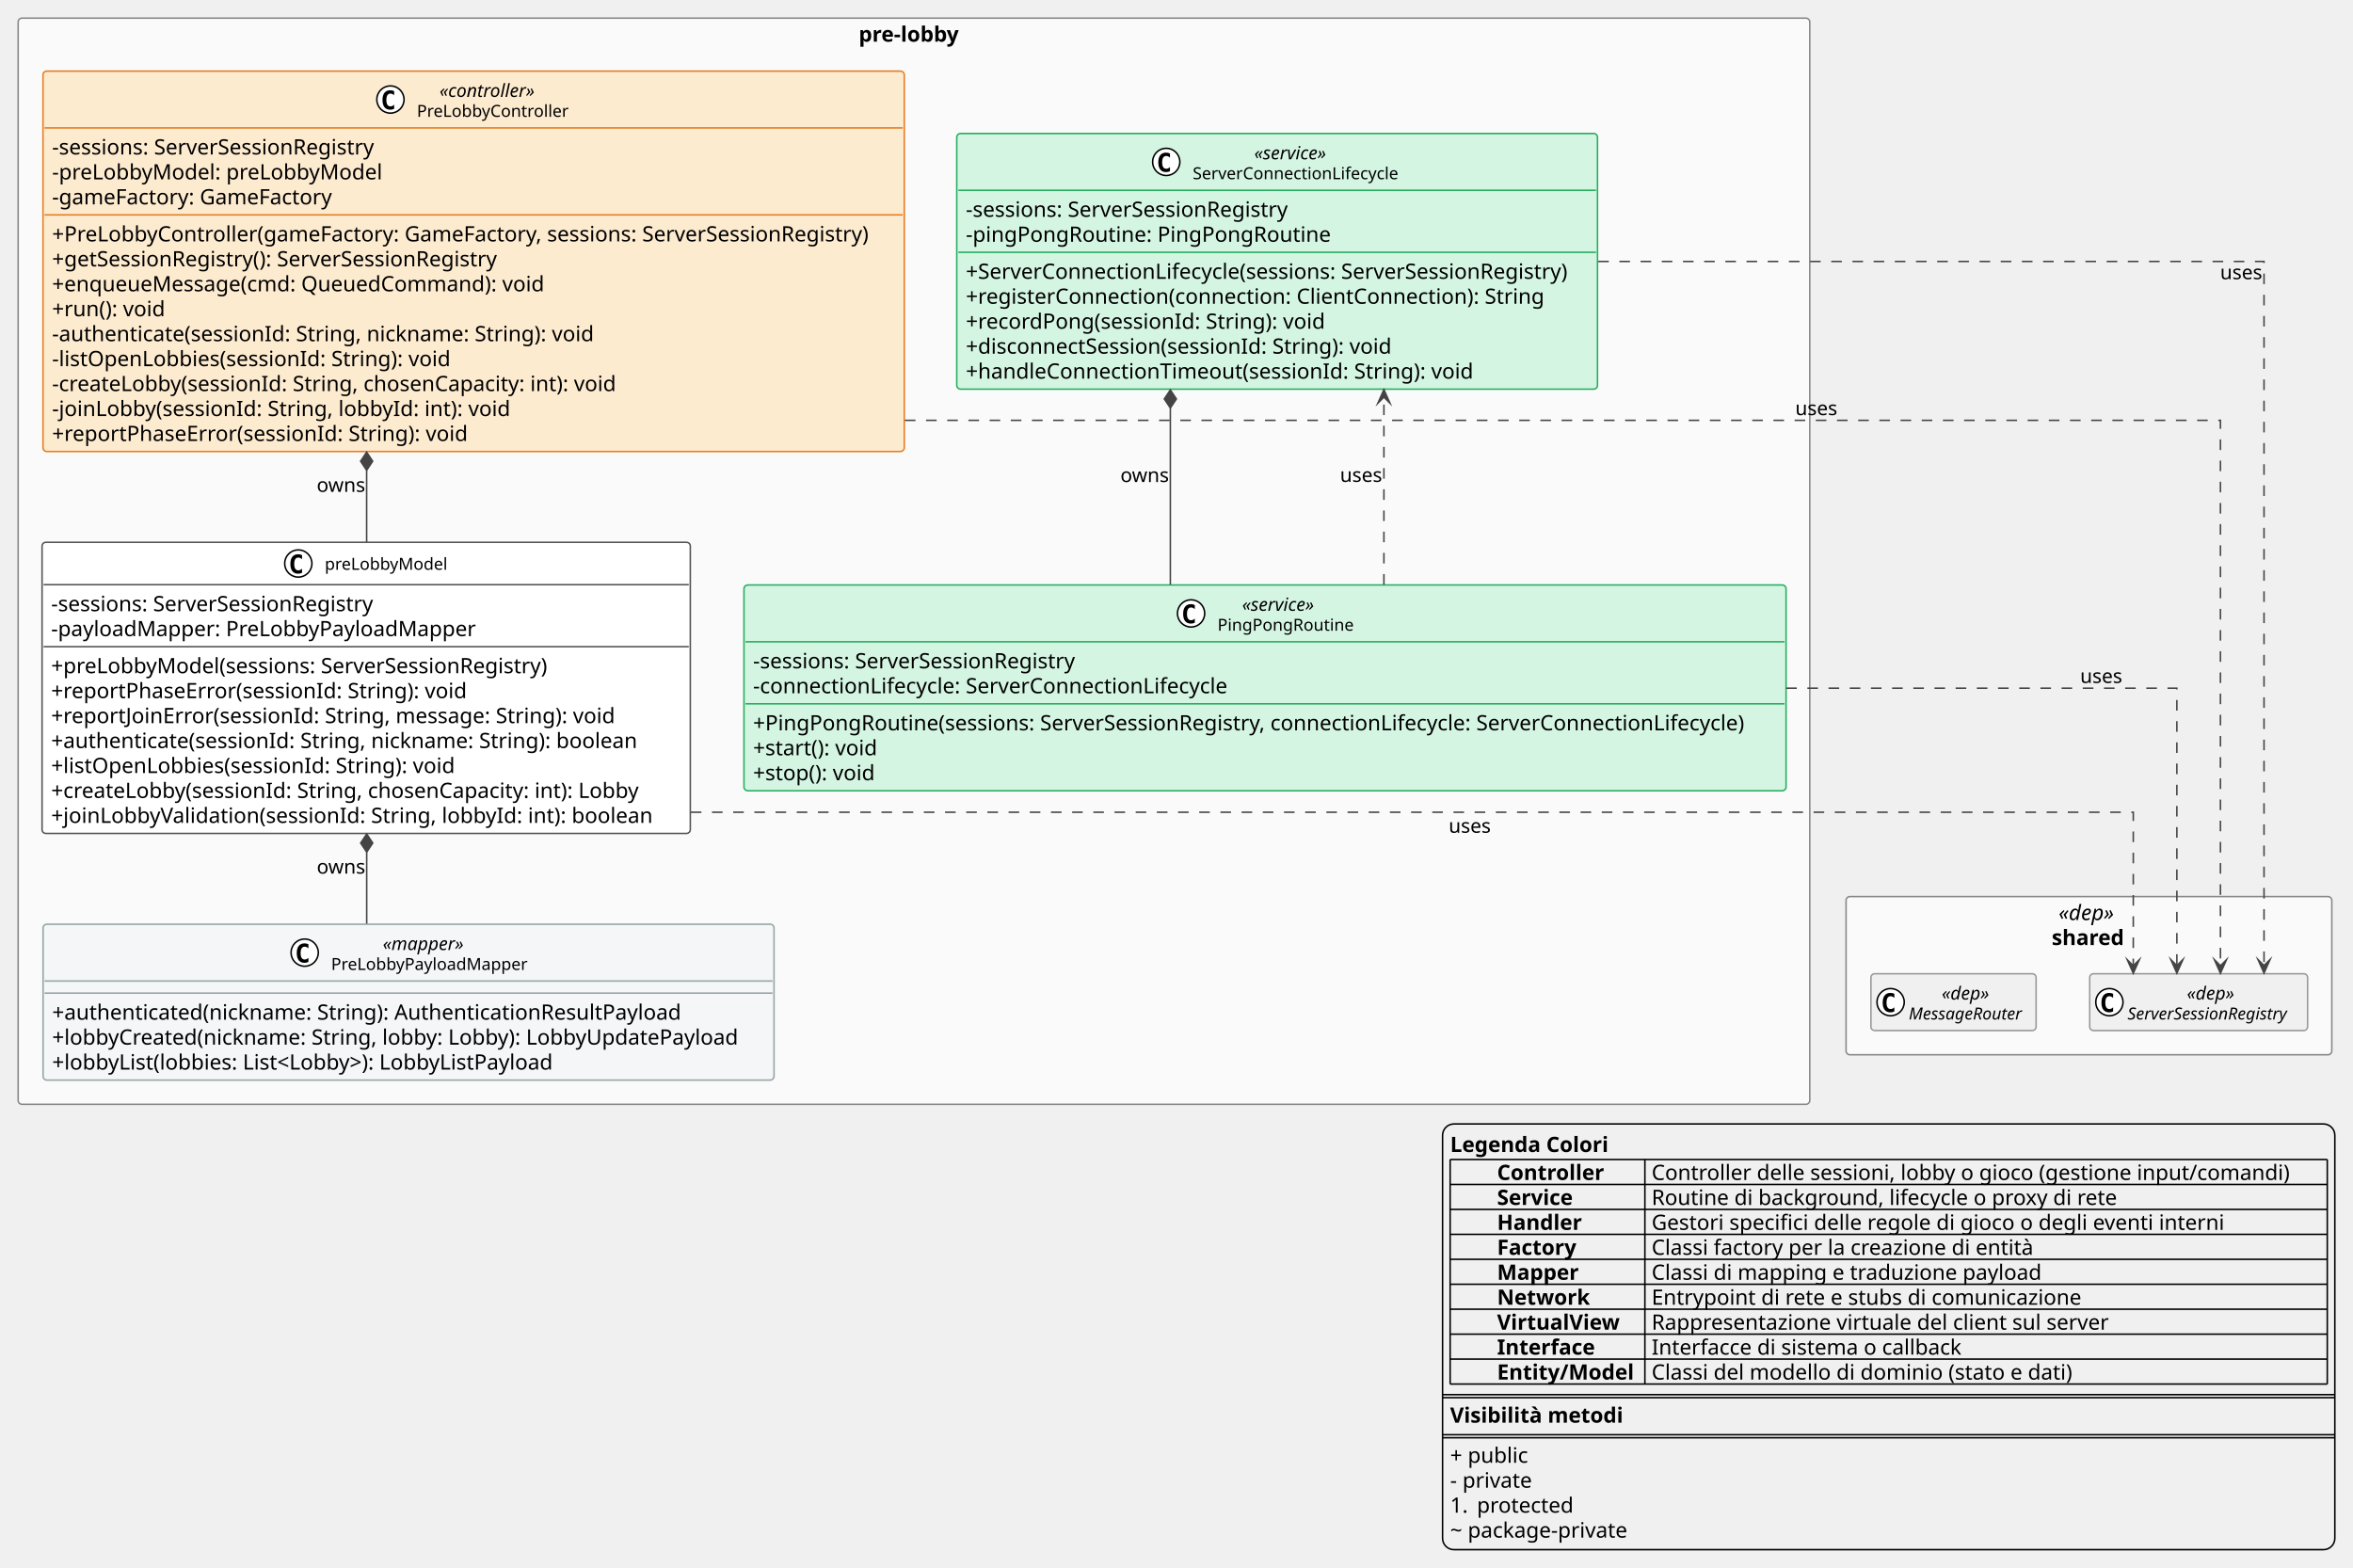
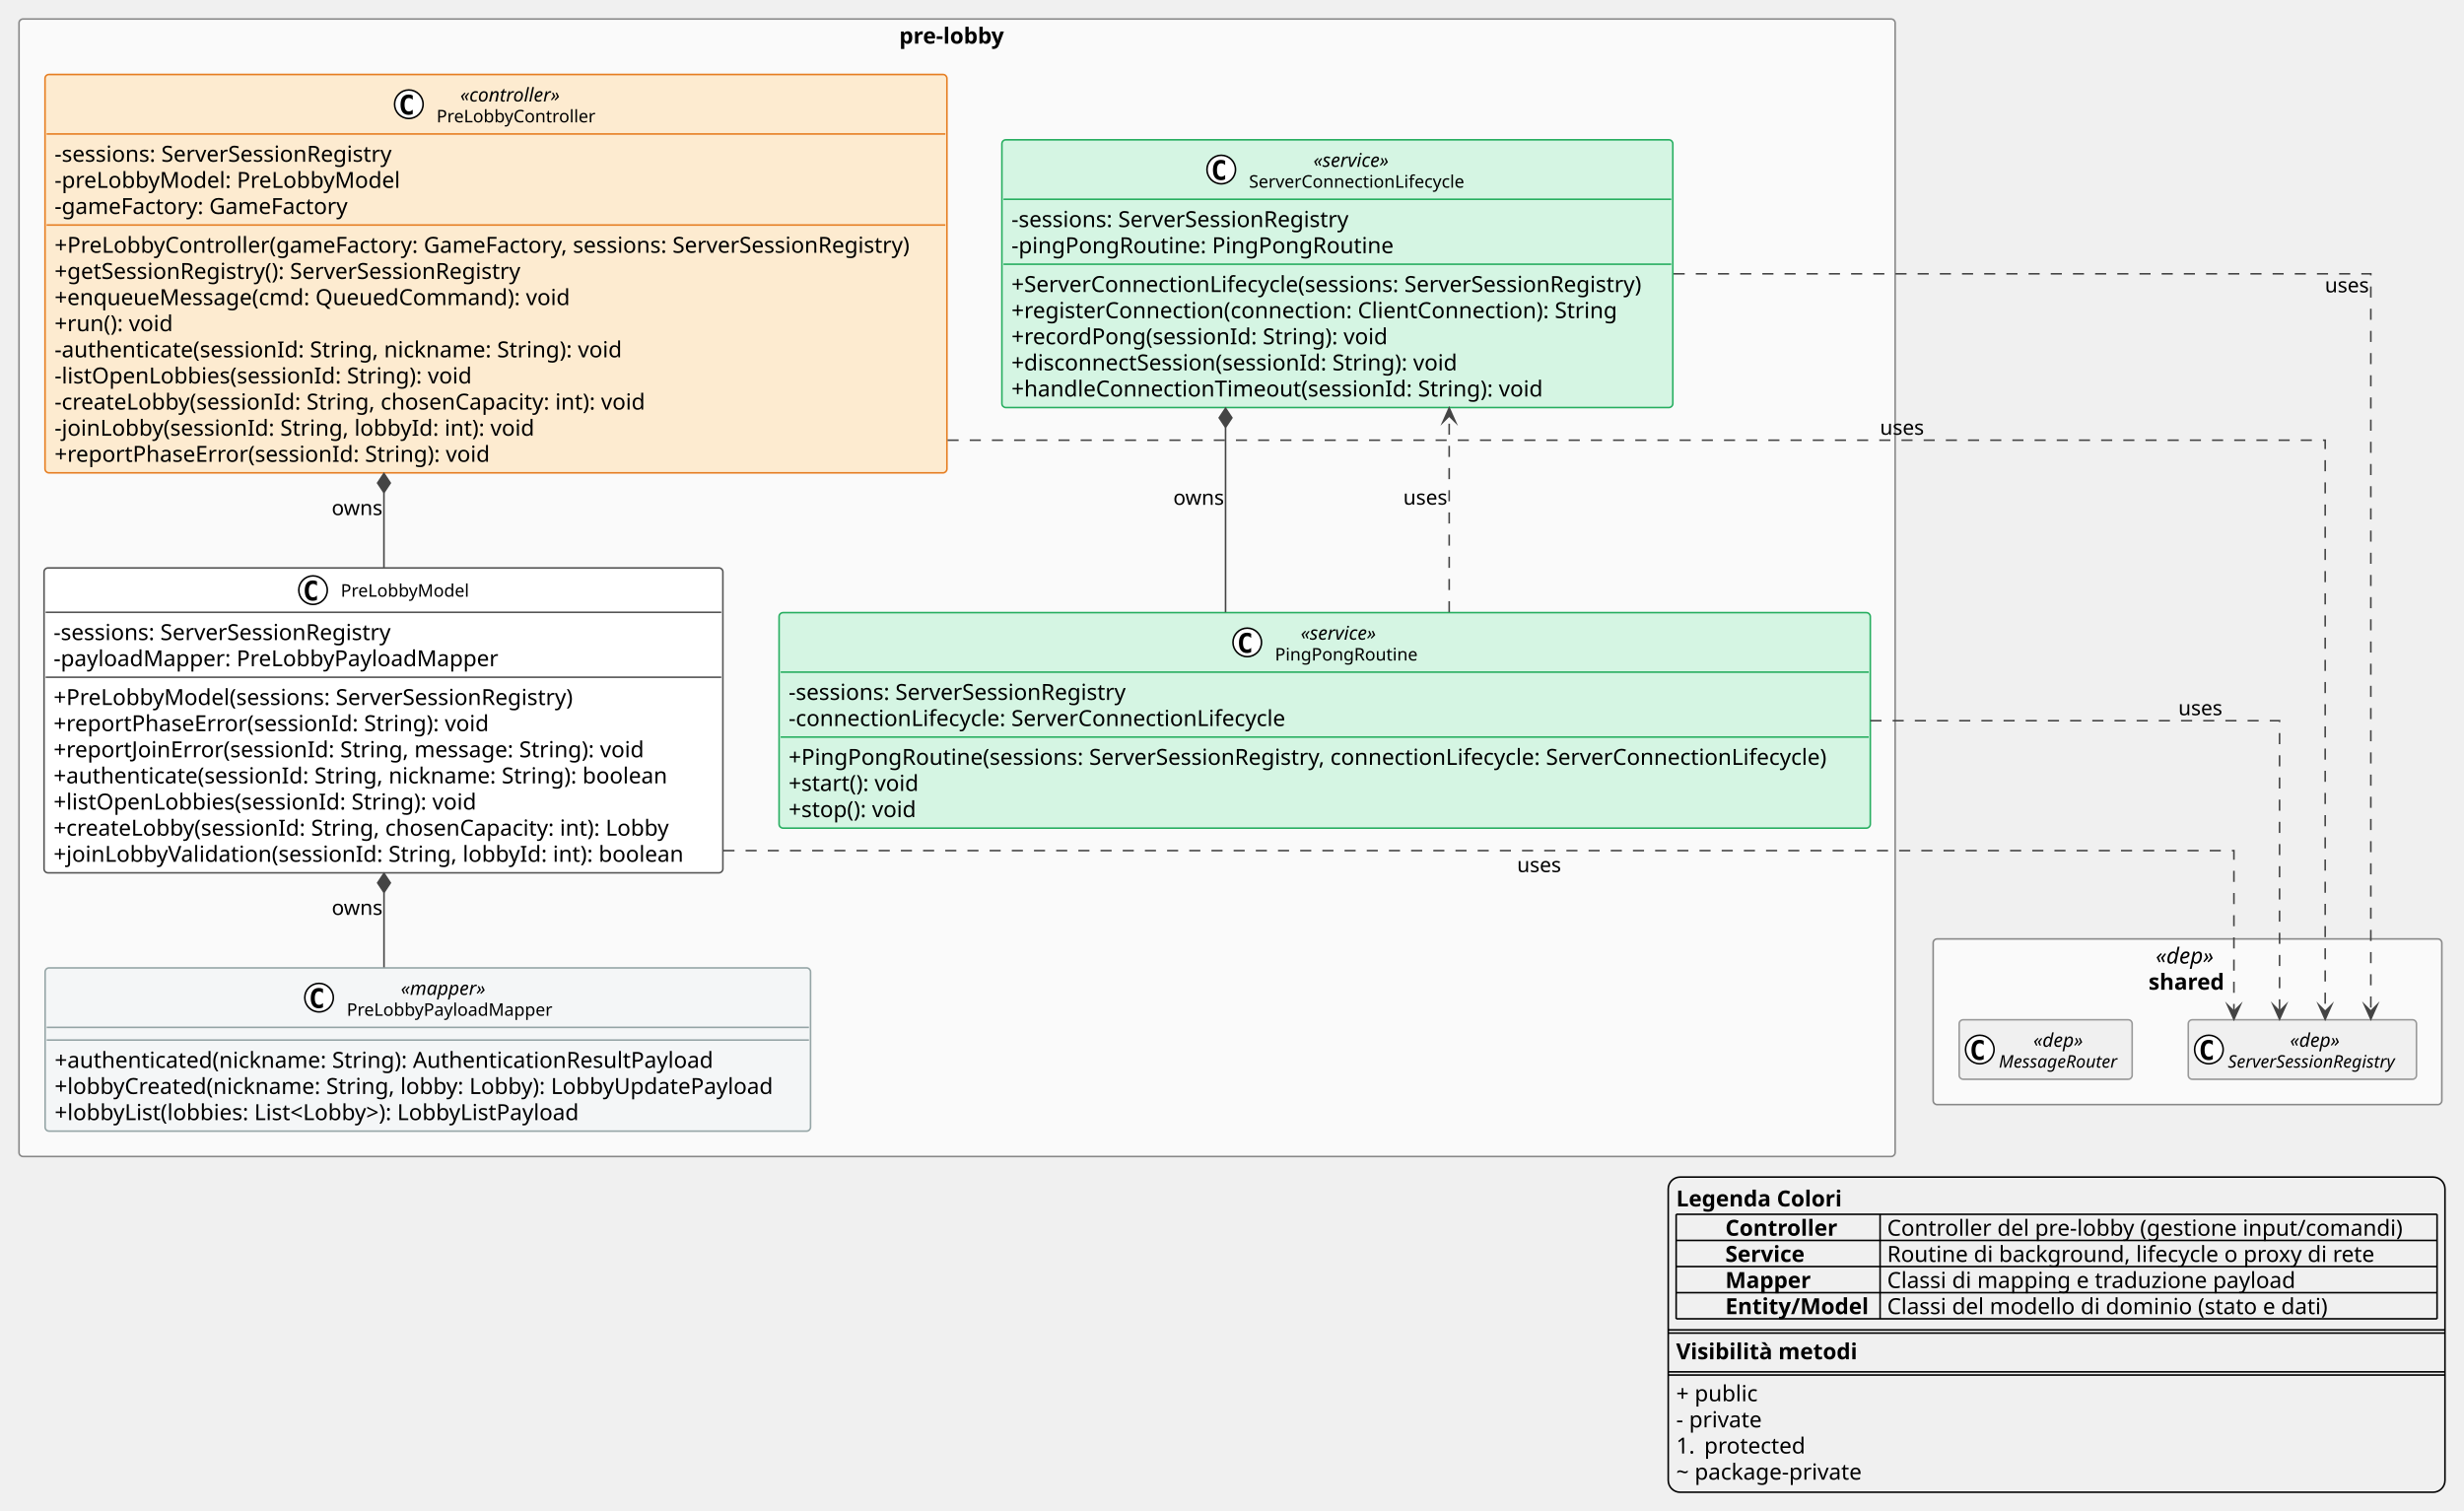
- <svg xmlns="http://www.w3.org/2000/svg" contentStyleType="text/css" data-diagram-type="CLASS" height="1036px" preserveAspectRatio="none" style="width:1555px;height:1036px;background:#FFFFFF;" version="1.1" viewBox="0 0 1555 1036" width="1555px" zoomAndPan="magnify">
+ <svg xmlns="http://www.w3.org/2000/svg" contentStyleType="text/css" data-diagram-type="CLASS" height="953px" preserveAspectRatio="none" style="width:1555px;height:953px;background:#FFFFFF;" version="1.1" viewBox="0 0 1555 953" width="1555px" zoomAndPan="magnify">
  <defs>
-     <filter height="1" id="b1bchlz2r5qigp0" width="1" x="0" y="0">
+     <filter height="1" id="b7gz41uou0xyw0" width="1" x="0" y="0">
      <feFlood flood-color="#FDEBD0" result="flood" />
      <feComposite in="SourceGraphic" in2="flood" operator="over" />
    </filter>
-     <filter height="1" id="b1bchlz2r5qigp1" width="1" x="0" y="0">
+     <filter height="1" id="b7gz41uou0xyw1" width="1" x="0" y="0">
      <feFlood flood-color="#D5F5E3" result="flood" />
      <feComposite in="SourceGraphic" in2="flood" operator="over" />
    </filter>
-     <filter height="1" id="b1bchlz2r5qigp2" width="1" x="0" y="0">
-       <feFlood flood-color="#FEF9E7" result="flood" />
-       <feComposite in="SourceGraphic" in2="flood" operator="over" />
-     </filter>
-     <filter height="1" id="b1bchlz2r5qigp3" width="1" x="0" y="0">
-       <feFlood flood-color="#E8DAEF" result="flood" />
-       <feComposite in="SourceGraphic" in2="flood" operator="over" />
-     </filter>
-     <filter height="1" id="b1bchlz2r5qigp4" width="1" x="0" y="0">
+     <filter height="1" id="b7gz41uou0xyw2" width="1" x="0" y="0">
      <feFlood flood-color="#F4F6F7" result="flood" />
      <feComposite in="SourceGraphic" in2="flood" operator="over" />
    </filter>
-     <filter height="1" id="b1bchlz2r5qigp5" width="1" x="0" y="0">
-       <feFlood flood-color="#EBF5FB" result="flood" />
-       <feComposite in="SourceGraphic" in2="flood" operator="over" />
-     </filter>
-     <filter height="1" id="b1bchlz2r5qigp6" width="1" x="0" y="0">
-       <feFlood flood-color="#E8F8F5" result="flood" />
-       <feComposite in="SourceGraphic" in2="flood" operator="over" />
-     </filter>
-     <filter height="1" id="b1bchlz2r5qigp7" width="1" x="0" y="0">
-       <feFlood flood-color="#D6EAF8" result="flood" />
-       <feComposite in="SourceGraphic" in2="flood" operator="over" />
-     </filter>
-     <filter height="1" id="b1bchlz2r5qigp8" width="1" x="0" y="0">
+     <filter height="1" id="b7gz41uou0xyw3" width="1" x="0" y="0">
      <feFlood flood-color="#FFFFFF" result="flood" />
      <feComposite in="SourceGraphic" in2="flood" operator="over" />
    </filter>
  </defs>
  <g>
    <g class="cluster" data-qualified-name="shared" data-source-line="55" id="ent0001">
      <rect fill="#FAFAFA" height="104.54" rx="2.5" ry="2.5" style="stroke:#888888;stroke-width:1;" width="321" x="1220" y="592.53" />
      <text fill="#000000" font-family="'Segoe UI'" font-size="14" font-style="italic" lengthAdjust="spacing" textLength="40.093" x="1360.454" y="608.065">«dep»</text>
      <text fill="#000000" font-family="'Segoe UI'" font-size="14" font-weight="700" lengthAdjust="spacing" textLength="49.185" x="1355.908" y="624.553">shared</text>
    </g>
    <g class="cluster" data-qualified-name="pre-lobby" data-source-line="63" id="ent0004">
      <rect fill="#FAFAFA" height="717.8" rx="2.5" ry="2.5" style="stroke:#888888;stroke-width:1;" width="1184" x="12" y="12" />
      <text fill="#000000" font-family="'Segoe UI'" font-size="14" font-weight="700" lengthAdjust="spacing" textLength="72.994" x="567.503" y="27.535">pre-lobby</text>
    </g>
    <g class="entity" data-qualified-name="shared.MessageRouter" data-source-line="56" id="ent0002">
      <rect fill="#F0F0F0" height="37.539" rx="2.5" ry="2.5" style="stroke:#999999;stroke-width:1;" width="109.163" x="1236.42" y="643.53" />
      <ellipse cx="1249.42" cy="662.299" fill="#FFFFFF" rx="9" ry="9" style="stroke:#000000;stroke-width:1;" />
      <path d="M1251.893,668.443 Q1251.312,668.741 1250.673,668.891 Q1250.034,669.04 1249.328,669.04 Q1246.821,669.04 1245.502,667.388 Q1244.182,665.736 1244.182,662.615 Q1244.182,659.486 1245.502,657.834 Q1246.821,656.182 1249.328,656.182 Q1250.034,656.182 1250.681,656.332 Q1251.329,656.481 1251.893,656.78 L1251.893,659.503 Q1251.262,658.922 1250.669,658.652 Q1250.075,658.382 1249.444,658.382 Q1248.1,658.382 1247.415,659.449 Q1246.73,660.515 1246.73,662.615 Q1246.73,664.707 1247.415,665.774 Q1248.1,666.841 1249.444,666.841 Q1250.075,666.841 1250.669,666.571 Q1251.262,666.301 1251.893,665.72 Z " fill="#000000" />
      <text fill="#000000" font-family="Verdana" font-size="12" font-style="italic" lengthAdjust="spacing" textLength="37.57" x="1283.216" y="660.595">«dep»</text>
      <text fill="#000000" font-family="'Segoe UI'" font-size="11" font-style="italic" lengthAdjust="spacing" textLength="81.163" x="1261.42" y="673.749">MessageRouter</text>
    </g>
    <g class="entity" data-qualified-name="shared.ServerSessionRegistry" data-source-line="57" id="ent0003">
      <rect fill="#F0F0F0" height="37.539" rx="2.5" ry="2.5" style="stroke:#999999;stroke-width:1;" width="144" x="1381" y="643.53" />
      <ellipse cx="1394" cy="662.299" fill="#FFFFFF" rx="9" ry="9" style="stroke:#000000;stroke-width:1;" />
      <path d="M1396.473,668.443 Q1395.892,668.741 1395.253,668.891 Q1394.614,669.04 1393.908,669.04 Q1391.401,669.04 1390.082,667.388 Q1388.762,665.736 1388.762,662.615 Q1388.762,659.486 1390.082,657.834 Q1391.401,656.182 1393.908,656.182 Q1394.614,656.182 1395.261,656.332 Q1395.909,656.481 1396.473,656.78 L1396.473,659.503 Q1395.842,658.922 1395.249,658.652 Q1394.655,658.382 1394.024,658.382 Q1392.68,658.382 1391.995,659.449 Q1391.31,660.515 1391.31,662.615 Q1391.31,664.707 1391.995,665.774 Q1392.68,666.841 1394.024,666.841 Q1394.655,666.841 1395.249,666.571 Q1395.842,666.301 1396.473,665.72 Z " fill="#000000" />
      <text fill="#000000" font-family="Verdana" font-size="12" font-style="italic" lengthAdjust="spacing" textLength="37.57" x="1445.215" y="660.595">«dep»</text>
      <text fill="#000000" font-family="'Segoe UI'" font-size="11" font-style="italic" lengthAdjust="spacing" textLength="115.999" x="1406" y="673.749">ServerSessionRegistry</text>
    </g>
    <g class="entity" data-qualified-name="pre-lobby.PreLobbyController" data-source-line="65" id="ent0005">
      <rect fill="#FDEBD0" height="251.398" rx="2.5" ry="2.5" style="stroke:#E67E22;stroke-width:1;" width="569.184" x="28.41" y="47" />
      <ellipse cx="258.012" cy="65.769" fill="#FFFFFF" rx="9" ry="9" style="stroke:#000000;stroke-width:1;" />
      <path d="M260.485,71.913 Q259.904,72.211 259.264,72.361 Q258.625,72.51 257.92,72.51 Q255.413,72.51 254.093,70.858 Q252.773,69.207 252.773,66.085 Q252.773,62.956 254.093,61.304 Q255.413,59.652 257.92,59.652 Q258.625,59.652 259.273,59.802 Q259.92,59.951 260.485,60.25 L260.485,62.973 Q259.854,62.392 259.26,62.122 Q258.667,61.852 258.036,61.852 Q256.691,61.852 256.006,62.919 Q255.322,63.985 255.322,66.085 Q255.322,68.177 256.006,69.244 Q256.691,70.311 258.036,70.311 Q258.667,70.311 259.26,70.041 Q259.854,69.771 260.485,69.19 Z " fill="#000000" />
      <text fill="#000000" font-family="Verdana" font-size="12" font-style="italic" lengthAdjust="spacing" textLength="72.586" x="290.459" y="64.064">«controller»</text>
      <text fill="#000000" font-family="'Segoe UI'" font-size="11" lengthAdjust="spacing" textLength="102.481" x="275.512" y="77.219">PreLobbyController</text>
      <line style="stroke:#E67E22;stroke-width:1;" x1="29.41" x2="596.594" y1="84.539" y2="84.539" />
      <text fill="#000000" font-family="'Segoe UI'" font-size="14" lengthAdjust="spacing" textLength="222.277" x="34.41" y="102.074">-sessions: ServerSessionRegistry</text>
-       <text fill="#000000" font-family="'Segoe UI'" font-size="14" lengthAdjust="spacing" textLength="226.276" x="34.41" y="118.562">-preLobbyModel: preLobbyModel</text>
+       <text fill="#000000" font-family="'Segoe UI'" font-size="14" lengthAdjust="spacing" textLength="225.203" x="34.41" y="118.562">-preLobbyModel: PreLobbyModel</text>
      <text fill="#000000" font-family="'Segoe UI'" font-size="14" lengthAdjust="spacing" textLength="191.584" x="34.41" y="135.051">-gameFactory: GameFactory</text>
      <line style="stroke:#E67E22;stroke-width:1;" x1="29.41" x2="596.594" y1="142.004" y2="142.004" />
      <text fill="#000000" font-family="'Segoe UI'" font-size="14" lengthAdjust="spacing" textLength="557.184" x="34.41" y="159.539">+PreLobbyController(gameFactory: GameFactory, sessions: ServerSessionRegistry)</text>
      <text fill="#000000" font-family="'Segoe UI'" font-size="14" lengthAdjust="spacing" textLength="304.288" x="34.41" y="176.027">+getSessionRegistry(): ServerSessionRegistry</text>
      <text fill="#000000" font-family="'Segoe UI'" font-size="14" lengthAdjust="spacing" textLength="334.701" x="34.41" y="192.516">+enqueueMessage(cmd: QueuedCommand): void</text>
      <text fill="#000000" font-family="'Segoe UI'" font-size="14" lengthAdjust="spacing" textLength="80.903" x="34.41" y="209.004">+run(): void</text>
      <text fill="#000000" font-family="'Segoe UI'" font-size="14" lengthAdjust="spacing" textLength="374.11" x="34.41" y="225.492">-authenticate(sessionId: String, nickname: String): void</text>
      <text fill="#000000" font-family="'Segoe UI'" font-size="14" lengthAdjust="spacing" textLength="276.302" x="34.41" y="241.981">-listOpenLobbies(sessionId: String): void</text>
      <text fill="#000000" font-family="'Segoe UI'" font-size="14" lengthAdjust="spacing" textLength="390.961" x="34.41" y="258.469">-createLobby(sessionId: String, chosenCapacity: int): void</text>
      <text fill="#000000" font-family="'Segoe UI'" font-size="14" lengthAdjust="spacing" textLength="319.703" x="34.41" y="274.957">-joinLobby(sessionId: String, lobbyId: int): void</text>
      <text fill="#000000" font-family="'Segoe UI'" font-size="14" lengthAdjust="spacing" textLength="284.389" x="34.41" y="291.445">+reportPhaseError(sessionId: String): void</text>
    </g>
-     <g class="entity" data-qualified-name="pre-lobby.preLobbyModel" data-source-line="80" id="ent0006">
+     <g class="entity" data-qualified-name="pre-lobby.PreLobbyModel" data-source-line="80" id="ent0006">
      <rect fill="#FFFFFF" height="192.394" rx="2.5" ry="2.5" style="stroke:#555555;stroke-width:1;" width="428.397" x="27.8" y="358.4" />
-       <ellipse cx="197.133" cy="372.4" fill="#FFFFFF" rx="9" ry="9" style="stroke:#000000;stroke-width:1;" />
-       <path d="M199.606,378.543 Q199.025,378.842 198.386,378.991 Q197.747,379.141 197.041,379.141 Q194.534,379.141 193.215,377.489 Q191.895,375.837 191.895,372.716 Q191.895,369.587 193.215,367.935 Q194.534,366.283 197.041,366.283 Q197.747,366.283 198.394,366.432 Q199.042,366.582 199.606,366.88 L199.606,369.603 Q198.975,369.022 198.382,368.752 Q197.788,368.483 197.157,368.483 Q195.813,368.483 195.128,369.549 Q194.443,370.616 194.443,372.716 Q194.443,374.808 195.128,375.874 Q195.813,376.941 197.157,376.941 Q197.788,376.941 198.382,376.671 Q198.975,376.401 199.606,375.82 Z " fill="#000000" />
-       <text fill="#000000" font-family="'Segoe UI'" font-size="11" lengthAdjust="spacing" textLength="82.231" x="214.633" y="376.557">preLobbyModel</text>
+       <ellipse cx="197.555" cy="372.4" fill="#FFFFFF" rx="9" ry="9" style="stroke:#000000;stroke-width:1;" />
+       <path d="M200.028,378.543 Q199.447,378.842 198.808,378.991 Q198.168,379.141 197.463,379.141 Q194.956,379.141 193.636,377.489 Q192.316,375.837 192.316,372.716 Q192.316,369.587 193.636,367.935 Q194.956,366.283 197.463,366.283 Q198.168,366.283 198.816,366.432 Q199.463,366.582 200.028,366.88 L200.028,369.603 Q199.397,369.022 198.803,368.752 Q198.21,368.483 197.579,368.483 Q196.234,368.483 195.549,369.549 Q194.865,370.616 194.865,372.716 Q194.865,374.808 195.549,375.874 Q196.234,376.941 197.579,376.941 Q198.21,376.941 198.803,376.671 Q199.397,376.401 200.028,375.82 Z " fill="#000000" />
+       <text fill="#000000" font-family="'Segoe UI'" font-size="11" lengthAdjust="spacing" textLength="81.388" x="215.055" y="376.557">PreLobbyModel</text>
      <line style="stroke:#555555;stroke-width:1;" x1="28.8" x2="455.197" y1="386.4" y2="386.4" />
      <text fill="#000000" font-family="'Segoe UI'" font-size="14" lengthAdjust="spacing" textLength="222.277" x="33.8" y="403.935">-sessions: ServerSessionRegistry</text>
      <text fill="#000000" font-family="'Segoe UI'" font-size="14" lengthAdjust="spacing" textLength="286.132" x="33.8" y="420.423">-payloadMapper: PreLobbyPayloadMapper</text>
      <line style="stroke:#555555;stroke-width:1;" x1="28.8" x2="455.197" y1="427.377" y2="427.377" />
-       <text fill="#000000" font-family="'Segoe UI'" font-size="14" lengthAdjust="spacing" textLength="339.069" x="33.8" y="444.912">+preLobbyModel(sessions: ServerSessionRegistry)</text>
+       <text fill="#000000" font-family="'Segoe UI'" font-size="14" lengthAdjust="spacing" textLength="337.996" x="33.8" y="444.912">+PreLobbyModel(sessions: ServerSessionRegistry)</text>
      <text fill="#000000" font-family="'Segoe UI'" font-size="14" lengthAdjust="spacing" textLength="284.389" x="33.8" y="461.4">+reportPhaseError(sessionId: String): void</text>
      <text fill="#000000" font-family="'Segoe UI'" font-size="14" lengthAdjust="spacing" textLength="388.076" x="33.8" y="477.888">+reportJoinError(sessionId: String, message: String): void</text>
      <text fill="#000000" font-family="'Segoe UI'" font-size="14" lengthAdjust="spacing" textLength="402.712" x="33.8" y="494.377">+authenticate(sessionId: String, nickname: String): boolean</text>
      <text fill="#000000" font-family="'Segoe UI'" font-size="14" lengthAdjust="spacing" textLength="279.33" x="33.8" y="510.865">+listOpenLobbies(sessionId: String): void</text>
      <text fill="#000000" font-family="'Segoe UI'" font-size="14" lengthAdjust="spacing" textLength="406.287" x="33.8" y="527.353">+createLobby(sessionId: String, chosenCapacity: int): Lobby</text>
      <text fill="#000000" font-family="'Segoe UI'" font-size="14" lengthAdjust="spacing" textLength="416.397" x="33.8" y="543.841">+joinLobbyValidation(sessionId: String, lobbyId: int): boolean</text>
    </g>
    <g class="entity" data-qualified-name="pre-lobby.PreLobbyPayloadMapper" data-source-line="92" id="ent0007">
      <rect fill="#F4F6F7" height="103.004" rx="2.5" ry="2.5" style="stroke:#95A5A6;stroke-width:1;" width="483.051" x="28.47" y="610.8" />
      <ellipse cx="201.352" cy="629.569" fill="#FFFFFF" rx="9" ry="9" style="stroke:#000000;stroke-width:1;" />
      <path d="M203.825,635.713 Q203.244,636.011 202.605,636.161 Q201.966,636.31 201.26,636.31 Q198.753,636.31 197.433,634.658 Q196.114,633.006 196.114,629.885 Q196.114,626.756 197.433,625.104 Q198.753,623.452 201.26,623.452 Q201.966,623.452 202.613,623.602 Q203.261,623.751 203.825,624.05 L203.825,626.773 Q203.194,626.192 202.601,625.922 Q202.007,625.652 201.376,625.652 Q200.031,625.652 199.347,626.719 Q198.662,627.785 198.662,629.885 Q198.662,631.977 199.347,633.044 Q200.031,634.111 201.376,634.111 Q202.007,634.111 202.601,633.841 Q203.194,633.571 203.825,632.99 Z " fill="#000000" />
      <text fill="#000000" font-family="Verdana" font-size="12" font-style="italic" lengthAdjust="spacing" textLength="61.576" x="252.957" y="627.865">«mapper»</text>
      <text fill="#000000" font-family="'Segoe UI'" font-size="11" lengthAdjust="spacing" textLength="129.787" x="218.852" y="641.019">PreLobbyPayloadMapper</text>
      <line style="stroke:#95A5A6;stroke-width:1;" x1="29.47" x2="510.521" y1="648.339" y2="648.339" />
      <line style="stroke:#95A5A6;stroke-width:1;" x1="29.47" x2="510.521" y1="656.339" y2="656.339" />
      <text fill="#000000" font-family="'Segoe UI'" font-size="14" lengthAdjust="spacing" textLength="429.42" x="34.47" y="673.874">+authenticated(nickname: String): AuthenticationResultPayload</text>
      <text fill="#000000" font-family="'Segoe UI'" font-size="14" lengthAdjust="spacing" textLength="471.051" x="34.47" y="690.362">+lobbyCreated(nickname: String, lobby: Lobby): LobbyUpdatePayload</text>
      <text fill="#000000" font-family="'Segoe UI'" font-size="14" lengthAdjust="spacing" textLength="352.68" x="34.47" y="706.851">+lobbyList(lobbies: List&lt;Lobby&gt;): LobbyListPayload</text>
    </g>
    <g class="entity" data-qualified-name="pre-lobby.ServerConnectionLifecycle" data-source-line="98" id="ent0008">
      <rect fill="#D5F5E3" height="168.957" rx="2.5" ry="2.5" style="stroke:#27AE60;stroke-width:1;" width="423.421" x="632.29" y="88.22" />
      <ellipse cx="770.711" cy="106.99" fill="#FFFFFF" rx="9" ry="9" style="stroke:#000000;stroke-width:1;" />
      <path d="M773.184,113.133 Q772.603,113.431 771.964,113.581 Q771.325,113.73 770.619,113.73 Q768.112,113.73 766.792,112.078 Q765.473,110.427 765.473,107.305 Q765.473,104.176 766.792,102.524 Q768.112,100.872 770.619,100.872 Q771.325,100.872 771.972,101.022 Q772.62,101.171 773.184,101.47 L773.184,104.193 Q772.553,103.612 771.96,103.342 Q771.366,103.072 770.735,103.072 Q769.391,103.072 768.706,104.139 Q768.021,105.205 768.021,107.305 Q768.021,109.397 768.706,110.464 Q769.391,111.531 770.735,111.531 Q771.366,111.531 771.96,111.261 Q772.553,110.991 773.184,110.41 Z " fill="#000000" />
      <text fill="#000000" font-family="Verdana" font-size="12" font-style="italic" lengthAdjust="spacing" textLength="57.773" x="828.864" y="105.284">«service»</text>
      <text fill="#000000" font-family="'Segoe UI'" font-size="11" lengthAdjust="spacing" textLength="139.079" x="788.211" y="118.439">ServerConnectionLifecycle</text>
      <line style="stroke:#27AE60;stroke-width:1;" x1="633.29" x2="1054.711" y1="125.759" y2="125.759" />
      <text fill="#000000" font-family="'Segoe UI'" font-size="14" lengthAdjust="spacing" textLength="222.277" x="638.29" y="143.294">-sessions: ServerSessionRegistry</text>
      <text fill="#000000" font-family="'Segoe UI'" font-size="14" lengthAdjust="spacing" textLength="247.775" x="638.29" y="159.782">-pingPongRoutine: PingPongRoutine</text>
      <line style="stroke:#27AE60;stroke-width:1;" x1="633.29" x2="1054.711" y1="166.736" y2="166.736" />
      <text fill="#000000" font-family="'Segoe UI'" font-size="14" lengthAdjust="spacing" textLength="411.421" x="638.29" y="184.271">+ServerConnectionLifecycle(sessions: ServerSessionRegistry)</text>
      <text fill="#000000" font-family="'Segoe UI'" font-size="14" lengthAdjust="spacing" textLength="398.733" x="638.29" y="200.759">+registerConnection(connection: ClientConnection): String</text>
      <text fill="#000000" font-family="'Segoe UI'" font-size="14" lengthAdjust="spacing" textLength="247.611" x="638.29" y="217.247">+recordPong(sessionId: String): void</text>
      <text fill="#000000" font-family="'Segoe UI'" font-size="14" lengthAdjust="spacing" textLength="294.315" x="638.29" y="233.736">+disconnectSession(sessionId: String): void</text>
      <text fill="#000000" font-family="'Segoe UI'" font-size="14" lengthAdjust="spacing" textLength="349.282" x="638.29" y="250.224">+handleConnectionTimeout(sessionId: String): void</text>
    </g>
    <g class="entity" data-qualified-name="pre-lobby.PingPongRoutine" data-source-line="108" id="ent0009">
      <rect fill="#D5F5E3" height="135.981" rx="2.5" ry="2.5" style="stroke:#27AE60;stroke-width:1;" width="688.662" x="491.67" y="386.61" />
      <ellipse cx="787.123" cy="405.38" fill="#FFFFFF" rx="9" ry="9" style="stroke:#000000;stroke-width:1;" />
      <path d="M789.596,411.523 Q789.015,411.821 788.376,411.971 Q787.737,412.12 787.031,412.12 Q784.524,412.12 783.205,410.468 Q781.885,408.817 781.885,405.695 Q781.885,402.566 783.205,400.914 Q784.524,399.262 787.031,399.262 Q787.737,399.262 788.384,399.412 Q789.032,399.561 789.596,399.86 L789.596,402.583 Q788.965,402.002 788.372,401.732 Q787.778,401.462 787.148,401.462 Q785.803,401.462 785.118,402.529 Q784.433,403.595 784.433,405.695 Q784.433,407.787 785.118,408.854 Q785.803,409.921 787.148,409.921 Q787.778,409.921 788.372,409.651 Q788.965,409.381 789.596,408.8 Z " fill="#000000" />
      <text fill="#000000" font-family="Verdana" font-size="12" font-style="italic" lengthAdjust="spacing" textLength="57.773" x="820.864" y="403.675">«service»</text>
      <text fill="#000000" font-family="'Segoe UI'" font-size="11" lengthAdjust="spacing" textLength="90.256" x="804.623" y="416.829">PingPongRoutine</text>
      <line style="stroke:#27AE60;stroke-width:1;" x1="492.67" x2="1179.332" y1="424.149" y2="424.149" />
      <text fill="#000000" font-family="'Segoe UI'" font-size="14" lengthAdjust="spacing" textLength="222.277" x="497.67" y="441.684">-sessions: ServerSessionRegistry</text>
      <text fill="#000000" font-family="'Segoe UI'" font-size="14" lengthAdjust="spacing" textLength="326.621" x="497.67" y="458.173">-connectionLifecycle: ServerConnectionLifecycle</text>
      <line style="stroke:#27AE60;stroke-width:1;" x1="492.67" x2="1179.332" y1="465.126" y2="465.126" />
      <text fill="#000000" font-family="'Segoe UI'" font-size="14" lengthAdjust="spacing" textLength="676.662" x="497.67" y="482.661">+PingPongRoutine(sessions: ServerSessionRegistry, connectionLifecycle: ServerConnectionLifecycle)</text>
      <text fill="#000000" font-family="'Segoe UI'" font-size="14" lengthAdjust="spacing" textLength="88.867" x="497.67" y="499.149">+start(): void</text>
      <text fill="#000000" font-family="'Segoe UI'" font-size="14" lengthAdjust="spacing" textLength="87.582" x="497.67" y="515.637">+stop(): void</text>
    </g>
    <g class="link" data-entity-1="ent0005" data-entity-2="ent0006" data-link-type="composition" data-source-line="120" id="lnk10">
-       <path codeLine="120" d="M242.3,310.81 C242.3,330.75 242.3,339.08 242.3,358.2" fill="none" id="PreLobbyController-backto-preLobbyModel" style="stroke:#444444;stroke-width:1;" />
+       <path codeLine="120" d="M242.3,310.81 C242.3,330.75 242.3,339.08 242.3,358.2" fill="none" id="PreLobbyController-backto-PreLobbyModel" style="stroke:#444444;stroke-width:1;" />
      <polygon fill="#444444" points="242.3,298.81,238.3,304.81,242.3,310.81,246.3,304.81,242.3,298.81" style="stroke:#444444;stroke-width:1;stroke-linejoin:miter;stroke-miterlimit:10;" />
      <text fill="#000000" font-family="'Segoe UI'" font-size="13" lengthAdjust="spacing" textLength="32.697" x="209.3" y="325.078">owns</text>
    </g>
    <g class="link" data-entity-1="ent0008" data-entity-2="ent0009" data-link-type="composition" data-source-line="123" id="lnk11">
      <path codeLine="123" d="M773.43,269.66 C773.43,310.84 773.43,347.63 773.43,386.34" fill="none" id="ServerConnectionLifecycle-backto-PingPongRoutine" style="stroke:#444444;stroke-width:1;" />
      <polygon fill="#444444" points="773.43,257.66,769.43,263.66,773.43,269.66,777.43,263.66,773.43,257.66" style="stroke:#444444;stroke-width:1;stroke-linejoin:miter;stroke-miterlimit:10;" />
      <text fill="#000000" font-family="'Segoe UI'" font-size="13" lengthAdjust="spacing" textLength="32.697" x="740.43" y="318.568">owns</text>
    </g>
    <g class="link" data-entity-1="ent0009" data-entity-2="ent0008" data-link-type="dependency" data-source-line="139" id="lnk17">
      <path codeLine="139" d="M914.57,386.36 C914.57,347.58 914.57,303.68 914.57,262.46" fill="none" id="PingPongRoutine-to-ServerConnectionLifecycle" style="stroke:#444444;stroke-width:1;stroke-dasharray:7,7;" />
      <polygon fill="#444444" points="914.57,257.46,910.57,266.46,914.57,262.46,918.57,266.46,914.57,257.46" style="stroke:#444444;stroke-width:1;stroke-linejoin:miter;stroke-miterlimit:10;" />
      <text fill="#000000" font-family="'Segoe UI'" font-size="13" lengthAdjust="spacing" textLength="28.564" x="885.57" y="318.478">uses</text>
    </g>
    <g class="link" data-entity-1="ent0006" data-entity-2="ent0007" data-link-type="composition" data-source-line="126" id="lnk12">
-       <path codeLine="126" d="M242.34,563.15 C242.34,583.6 242.34,592.42 242.34,610.44" fill="none" id="preLobbyModel-backto-PreLobbyPayloadMapper" style="stroke:#444444;stroke-width:1;" />
+       <path codeLine="126" d="M242.34,563.15 C242.34,583.6 242.34,592.42 242.34,610.44" fill="none" id="PreLobbyModel-backto-PreLobbyPayloadMapper" style="stroke:#444444;stroke-width:1;" />
      <polygon fill="#444444" points="242.34,551.15,238.34,557.15,242.34,563.15,246.34,557.15,242.34,551.15" style="stroke:#444444;stroke-width:1;stroke-linejoin:miter;stroke-miterlimit:10;" />
      <text fill="#000000" font-family="'Segoe UI'" font-size="13" lengthAdjust="spacing" textLength="32.697" x="209.34" y="577.358">owns</text>
    </g>
    <g class="link" data-entity-1="ent0005" data-entity-2="ent0003" data-link-type="dependency" data-source-line="129" id="lnk13">
      <path codeLine="129" d="M597.99,277.8 C939.83,277.8 1467.4,277.8 1467.4,277.8 C1467.4,277.8 1467.4,560.65 1467.4,638.23" fill="none" id="PreLobbyController-to-ServerSessionRegistry" style="stroke:#444444;stroke-width:1;stroke-dasharray:7,7;" />
      <polygon fill="#444444" points="1467.4,643.23,1471.4,634.23,1467.4,638.23,1463.4,634.23,1467.4,643.23" style="stroke:#444444;stroke-width:1;stroke-linejoin:miter;stroke-miterlimit:10;" />
      <text fill="#000000" font-family="'Segoe UI'" font-size="13" lengthAdjust="spacing" textLength="28.564" x="1186.41" y="274.368">uses</text>
    </g>
    <g class="link" data-entity-1="ent0006" data-entity-2="ent0003" data-link-type="dependency" data-source-line="132" id="lnk14">
-       <path codeLine="132" d="M456.53,536.8 C793.74,536.8 1409.8,536.8 1409.8,536.8 C1409.8,536.8 1409.8,603.13 1409.8,638.24" fill="none" id="preLobbyModel-to-ServerSessionRegistry" style="stroke:#444444;stroke-width:1;stroke-dasharray:7,7;" />
+       <path codeLine="132" d="M456.53,536.8 C793.74,536.8 1409.8,536.8 1409.8,536.8 C1409.8,536.8 1409.8,603.13 1409.8,638.24" fill="none" id="PreLobbyModel-to-ServerSessionRegistry" style="stroke:#444444;stroke-width:1;stroke-dasharray:7,7;" />
      <polygon fill="#444444" points="1409.8,643.24,1413.8,634.24,1409.8,638.24,1405.8,634.24,1409.8,643.24" style="stroke:#444444;stroke-width:1;stroke-linejoin:miter;stroke-miterlimit:10;" />
      <text fill="#000000" font-family="'Segoe UI'" font-size="13" lengthAdjust="spacing" textLength="28.564" x="957.39" y="550.368">uses</text>
    </g>
    <g class="link" data-entity-1="ent0008" data-entity-2="ent0003" data-link-type="dependency" data-source-line="135" id="lnk15">
      <path codeLine="135" d="M1056.2,172.8 C1246.58,172.8 1496.2,172.8 1496.2,172.8 C1496.2,172.8 1496.2,547.61 1496.2,638.11" fill="none" id="ServerConnectionLifecycle-to-ServerSessionRegistry" style="stroke:#444444;stroke-width:1;stroke-dasharray:7,7;" />
      <polygon fill="#444444" points="1496.2,643.11,1500.2,634.11,1496.2,638.11,1492.2,634.11,1496.2,643.11" style="stroke:#444444;stroke-width:1;stroke-linejoin:miter;stroke-miterlimit:10;" />
      <text fill="#000000" font-family="'Segoe UI'" font-size="13" lengthAdjust="spacing" textLength="28.564" x="1467.2" y="184.528">uses</text>
    </g>
    <g class="link" data-entity-1="ent0009" data-entity-2="ent0003" data-link-type="dependency" data-source-line="136" id="lnk16">
      <path codeLine="136" d="M1180.42,454.8 C1315.41,454.8 1438.6,454.8 1438.6,454.8 C1438.6,454.8 1438.6,586.78 1438.6,638.15" fill="none" id="PingPongRoutine-to-ServerSessionRegistry" style="stroke:#444444;stroke-width:1;stroke-dasharray:7,7;" />
      <polygon fill="#444444" points="1438.6,643.15,1442.6,634.15,1438.6,638.15,1434.6,634.15,1438.6,643.15" style="stroke:#444444;stroke-width:1;stroke-linejoin:miter;stroke-miterlimit:10;" />
      <text fill="#000000" font-family="'Segoe UI'" font-size="13" lengthAdjust="spacing" textLength="28.564" x="1374.69" y="451.368">uses</text>
    </g>
    <g class="legend" data-source-line="141">
-       <rect fill="none" height="281.324" rx="7.5" ry="7.5" style="stroke:#000000;stroke-width:1;" width="589.66" x="953.34" y="742.8" />
-       <text fill="#000000" font-family="'Segoe UI'" font-size="14" font-weight="700" lengthAdjust="spacing" textLength="108.425" x="958.34" y="761.335">Legenda Colori</text>
-       <text fill="#000000" filter="url(#b1bchlz2r5qigp0)" font-family="'Segoe UI'" font-size="14" lengthAdjust="spacing" textLength="26.578" x="958.34" y="779.823">      </text>
-       <text fill="#000000" font-family="'Segoe UI'" font-size="14" lengthAdjust="spacing" textLength="4.43" x="984.918" y="779.823"> </text>
-       <text fill="#000000" font-family="'Segoe UI'" font-size="14" font-weight="700" lengthAdjust="spacing" textLength="72.762" x="989.348" y="779.823">Controller</text>
-       <text fill="#000000" font-family="'Segoe UI'" font-size="14" lengthAdjust="spacing" textLength="4.43" x="1062.109" y="779.823"> </text>
-       <text fill="#000000" font-family="'Segoe UI'" font-size="14" lengthAdjust="spacing" textLength="442.101" x="1091.47" y="779.823">Controller delle sessioni, lobby o gioco (gestione input/comandi)</text>
-       <text fill="#000000" filter="url(#b1bchlz2r5qigp1)" font-family="'Segoe UI'" font-size="14" lengthAdjust="spacing" textLength="26.578" x="958.34" y="796.312">      </text>
-       <text fill="#000000" font-family="'Segoe UI'" font-size="14" lengthAdjust="spacing" textLength="4.43" x="984.918" y="796.312"> </text>
-       <text fill="#000000" font-family="'Segoe UI'" font-size="14" font-weight="700" lengthAdjust="spacing" textLength="51.078" x="989.348" y="796.312">Service</text>
-       <text fill="#000000" font-family="'Segoe UI'" font-size="14" lengthAdjust="spacing" textLength="4.43" x="1040.426" y="796.312"> </text>
-       <text fill="#000000" font-family="'Segoe UI'" font-size="14" lengthAdjust="spacing" textLength="322.957" x="1091.47" y="796.312">Routine di background, lifecycle o proxy di rete</text>
-       <text fill="#000000" filter="url(#b1bchlz2r5qigp2)" font-family="'Segoe UI'" font-size="14" lengthAdjust="spacing" textLength="26.578" x="958.34" y="812.8">      </text>
-       <text fill="#000000" font-family="'Segoe UI'" font-size="14" lengthAdjust="spacing" textLength="4.43" x="984.918" y="812.8"> </text>
-       <text fill="#000000" font-family="'Segoe UI'" font-size="14" font-weight="700" lengthAdjust="spacing" textLength="56.745" x="989.348" y="812.8">Handler</text>
-       <text fill="#000000" font-family="'Segoe UI'" font-size="14" lengthAdjust="spacing" textLength="4.43" x="1046.093" y="812.8"> </text>
-       <text fill="#000000" font-family="'Segoe UI'" font-size="14" lengthAdjust="spacing" textLength="396.211" x="1091.47" y="812.8">Gestori specifici delle regole di gioco o degli eventi interni</text>
-       <text fill="#000000" filter="url(#b1bchlz2r5qigp3)" font-family="'Segoe UI'" font-size="14" lengthAdjust="spacing" textLength="26.578" x="958.34" y="829.288">      </text>
-       <text fill="#000000" font-family="'Segoe UI'" font-size="14" lengthAdjust="spacing" textLength="4.43" x="984.918" y="829.288"> </text>
-       <text fill="#000000" font-family="'Segoe UI'" font-size="14" font-weight="700" lengthAdjust="spacing" textLength="52.862" x="989.348" y="829.288">Factory</text>
-       <text fill="#000000" font-family="'Segoe UI'" font-size="14" lengthAdjust="spacing" textLength="4.43" x="1042.21" y="829.288"> </text>
-       <text fill="#000000" font-family="'Segoe UI'" font-size="14" lengthAdjust="spacing" textLength="264.599" x="1091.47" y="829.288">Classi factory per la creazione di entità</text>
-       <text fill="#000000" filter="url(#b1bchlz2r5qigp4)" font-family="'Segoe UI'" font-size="14" lengthAdjust="spacing" textLength="26.578" x="958.34" y="845.777">      </text>
-       <text fill="#000000" font-family="'Segoe UI'" font-size="14" lengthAdjust="spacing" textLength="4.43" x="984.918" y="845.777"> </text>
-       <text fill="#000000" font-family="'Segoe UI'" font-size="14" font-weight="700" lengthAdjust="spacing" textLength="54.059" x="989.348" y="845.777">Mapper</text>
-       <text fill="#000000" font-family="'Segoe UI'" font-size="14" lengthAdjust="spacing" textLength="4.43" x="1043.406" y="845.777"> </text>
-       <text fill="#000000" font-family="'Segoe UI'" font-size="14" lengthAdjust="spacing" textLength="268.885" x="1091.47" y="845.777">Classi di mapping e traduzione payload</text>
-       <text fill="#000000" filter="url(#b1bchlz2r5qigp5)" font-family="'Segoe UI'" font-size="14" lengthAdjust="spacing" textLength="26.578" x="958.34" y="862.265">      </text>
-       <text fill="#000000" font-family="'Segoe UI'" font-size="14" lengthAdjust="spacing" textLength="4.43" x="984.918" y="862.265"> </text>
-       <text fill="#000000" font-family="'Segoe UI'" font-size="14" font-weight="700" lengthAdjust="spacing" textLength="60.881" x="989.348" y="862.265">Network</text>
-       <text fill="#000000" font-family="'Segoe UI'" font-size="14" lengthAdjust="spacing" textLength="4.43" x="1050.228" y="862.265"> </text>
-       <text fill="#000000" font-family="'Segoe UI'" font-size="14" lengthAdjust="spacing" textLength="295.935" x="1091.47" y="862.265">Entrypoint di rete e stubs di comunicazione</text>
-       <text fill="#000000" filter="url(#b1bchlz2r5qigp6)" font-family="'Segoe UI'" font-size="14" lengthAdjust="spacing" textLength="26.578" x="958.34" y="878.753">      </text>
-       <text fill="#000000" font-family="'Segoe UI'" font-size="14" lengthAdjust="spacing" textLength="4.43" x="984.918" y="878.753"> </text>
-       <text fill="#000000" font-family="'Segoe UI'" font-size="14" font-weight="700" lengthAdjust="spacing" textLength="82.968" x="989.348" y="878.753">VirtualView</text>
-       <text fill="#000000" font-family="'Segoe UI'" font-size="14" lengthAdjust="spacing" textLength="4.43" x="1072.315" y="878.753"> </text>
-       <text fill="#000000" font-family="'Segoe UI'" font-size="14" lengthAdjust="spacing" textLength="313.12" x="1091.47" y="878.753">Rappresentazione virtuale del client sul server</text>
-       <text fill="#000000" filter="url(#b1bchlz2r5qigp7)" font-family="'Segoe UI'" font-size="14" lengthAdjust="spacing" textLength="26.578" x="958.34" y="895.241">      </text>
-       <text fill="#000000" font-family="'Segoe UI'" font-size="14" lengthAdjust="spacing" textLength="4.43" x="984.918" y="895.241"> </text>
-       <text fill="#000000" font-family="'Segoe UI'" font-size="14" font-weight="700" lengthAdjust="spacing" textLength="63.766" x="989.348" y="895.241">Interface</text>
-       <text fill="#000000" font-family="'Segoe UI'" font-size="14" lengthAdjust="spacing" textLength="4.43" x="1053.113" y="895.241"> </text>
-       <text fill="#000000" font-family="'Segoe UI'" font-size="14" lengthAdjust="spacing" textLength="212.734" x="1091.47" y="895.241">Interfacce di sistema o callback</text>
-       <text fill="#000000" filter="url(#b1bchlz2r5qigp8)" font-family="'Segoe UI'" font-size="14" lengthAdjust="spacing" textLength="26.578" x="958.34" y="911.73">      </text>
-       <text fill="#000000" font-family="'Segoe UI'" font-size="14" lengthAdjust="spacing" textLength="4.43" x="984.918" y="911.73"> </text>
-       <text fill="#000000" font-family="'Segoe UI'" font-size="14" font-weight="700" lengthAdjust="spacing" textLength="93.263" x="989.348" y="911.73">Entity/Model</text>
-       <text fill="#000000" font-family="'Segoe UI'" font-size="14" lengthAdjust="spacing" textLength="4.43" x="1082.61" y="911.73"> </text>
-       <text fill="#000000" font-family="'Segoe UI'" font-size="14" lengthAdjust="spacing" textLength="291.819" x="1091.47" y="911.73">Classi del modello di dominio (stato e dati)</text>
-       <line style="stroke:#000000;stroke-width:1;" x1="958.34" x2="1538" y1="766.288" y2="766.288" />
-       <line style="stroke:#000000;stroke-width:1;" x1="958.34" x2="1538" y1="782.777" y2="782.777" />
-       <line style="stroke:#000000;stroke-width:1;" x1="958.34" x2="1538" y1="799.265" y2="799.265" />
-       <line style="stroke:#000000;stroke-width:1;" x1="958.34" x2="1538" y1="815.753" y2="815.753" />
-       <line style="stroke:#000000;stroke-width:1;" x1="958.34" x2="1538" y1="832.241" y2="832.241" />
-       <line style="stroke:#000000;stroke-width:1;" x1="958.34" x2="1538" y1="848.73" y2="848.73" />
-       <line style="stroke:#000000;stroke-width:1;" x1="958.34" x2="1538" y1="865.218" y2="865.218" />
-       <line style="stroke:#000000;stroke-width:1;" x1="958.34" x2="1538" y1="881.706" y2="881.706" />
-       <line style="stroke:#000000;stroke-width:1;" x1="958.34" x2="1538" y1="898.194" y2="898.194" />
-       <line style="stroke:#000000;stroke-width:1;" x1="958.34" x2="1538" y1="914.683" y2="914.683" />
-       <line style="stroke:#000000;stroke-width:1;" x1="958.34" x2="958.34" y1="766.288" y2="914.683" />
-       <line style="stroke:#000000;stroke-width:1;" x1="1087.04" x2="1087.04" y1="766.288" y2="914.683" />
-       <line style="stroke:#000000;stroke-width:1;" x1="1538" x2="1538" y1="766.288" y2="914.683" />
-       <line style="stroke:#000000;stroke-width:1;" x1="953.34" x2="1543" y1="921.683" y2="921.683" />
-       <line style="stroke:#000000;stroke-width:1;" x1="953.34" x2="1543" y1="923.683" y2="923.683" />
-       <text fill="#000000" font-family="'Segoe UI'" font-size="14" font-weight="700" lengthAdjust="spacing" textLength="118.481" x="958.34" y="940.218">Visibilità metodi</text>
-       <line style="stroke:#000000;stroke-width:1;" x1="953.34" x2="1543" y1="948.171" y2="948.171" />
-       <line style="stroke:#000000;stroke-width:1;" x1="953.34" x2="1543" y1="950.171" y2="950.171" />
-       <text fill="#000000" font-family="'Segoe UI'" font-size="14" lengthAdjust="spacing" textLength="57.135" x="958.34" y="966.706">+ public</text>
-       <text fill="#000000" font-family="'Segoe UI'" font-size="14" lengthAdjust="spacing" textLength="59.131" x="958.34" y="983.194">- private</text>
-       <text fill="#000000" font-family="'Segoe UI'" font-size="14" lengthAdjust="spacing" textLength="13.282" x="958.34" y="999.683">1.</text>
-       <text fill="#000000" font-family="'Segoe UI'" font-size="14" lengthAdjust="spacing" textLength="65.194" x="976.052" y="999.683">protected</text>
-       <text fill="#000000" font-family="'Segoe UI'" font-size="14" lengthAdjust="spacing" textLength="124.141" x="958.34" y="1016.171">~ package-private</text>
+       <rect fill="none" height="198.883" rx="7.5" ry="7.5" style="stroke:#000000;stroke-width:1;" width="490.197" x="1052.803" y="742.8" />
+       <text fill="#000000" font-family="'Segoe UI'" font-size="14" font-weight="700" lengthAdjust="spacing" textLength="108.425" x="1057.803" y="761.335">Legenda Colori</text>
+       <text fill="#000000" filter="url(#b7gz41uou0xyw0)" font-family="'Segoe UI'" font-size="14" lengthAdjust="spacing" textLength="26.578" x="1057.803" y="779.823">      </text>
+       <text fill="#000000" font-family="'Segoe UI'" font-size="14" lengthAdjust="spacing" textLength="4.43" x="1084.381" y="779.823"> </text>
+       <text fill="#000000" font-family="'Segoe UI'" font-size="14" font-weight="700" lengthAdjust="spacing" textLength="72.762" x="1088.811" y="779.823">Controller</text>
+       <text fill="#000000" font-family="'Segoe UI'" font-size="14" lengthAdjust="spacing" textLength="4.43" x="1161.572" y="779.823"> </text>
+       <text fill="#000000" font-family="'Segoe UI'" font-size="14" lengthAdjust="spacing" textLength="342.638" x="1190.933" y="779.823">Controller del pre-lobby (gestione input/comandi)</text>
+       <text fill="#000000" filter="url(#b7gz41uou0xyw1)" font-family="'Segoe UI'" font-size="14" lengthAdjust="spacing" textLength="26.578" x="1057.803" y="796.312">      </text>
+       <text fill="#000000" font-family="'Segoe UI'" font-size="14" lengthAdjust="spacing" textLength="4.43" x="1084.381" y="796.312"> </text>
+       <text fill="#000000" font-family="'Segoe UI'" font-size="14" font-weight="700" lengthAdjust="spacing" textLength="51.078" x="1088.811" y="796.312">Service</text>
+       <text fill="#000000" font-family="'Segoe UI'" font-size="14" lengthAdjust="spacing" textLength="4.43" x="1139.889" y="796.312"> </text>
+       <text fill="#000000" font-family="'Segoe UI'" font-size="14" lengthAdjust="spacing" textLength="322.957" x="1190.933" y="796.312">Routine di background, lifecycle o proxy di rete</text>
+       <text fill="#000000" filter="url(#b7gz41uou0xyw2)" font-family="'Segoe UI'" font-size="14" lengthAdjust="spacing" textLength="26.578" x="1057.803" y="812.8">      </text>
+       <text fill="#000000" font-family="'Segoe UI'" font-size="14" lengthAdjust="spacing" textLength="4.43" x="1084.381" y="812.8"> </text>
+       <text fill="#000000" font-family="'Segoe UI'" font-size="14" font-weight="700" lengthAdjust="spacing" textLength="54.059" x="1088.811" y="812.8">Mapper</text>
+       <text fill="#000000" font-family="'Segoe UI'" font-size="14" lengthAdjust="spacing" textLength="4.43" x="1142.869" y="812.8"> </text>
+       <text fill="#000000" font-family="'Segoe UI'" font-size="14" lengthAdjust="spacing" textLength="268.885" x="1190.933" y="812.8">Classi di mapping e traduzione payload</text>
+       <text fill="#000000" filter="url(#b7gz41uou0xyw3)" font-family="'Segoe UI'" font-size="14" lengthAdjust="spacing" textLength="26.578" x="1057.803" y="829.288">      </text>
+       <text fill="#000000" font-family="'Segoe UI'" font-size="14" lengthAdjust="spacing" textLength="4.43" x="1084.381" y="829.288"> </text>
+       <text fill="#000000" font-family="'Segoe UI'" font-size="14" font-weight="700" lengthAdjust="spacing" textLength="93.263" x="1088.811" y="829.288">Entity/Model</text>
+       <text fill="#000000" font-family="'Segoe UI'" font-size="14" lengthAdjust="spacing" textLength="4.43" x="1182.073" y="829.288"> </text>
+       <text fill="#000000" font-family="'Segoe UI'" font-size="14" lengthAdjust="spacing" textLength="291.819" x="1190.933" y="829.288">Classi del modello di dominio (stato e dati)</text>
+       <line style="stroke:#000000;stroke-width:1;" x1="1057.803" x2="1538" y1="766.288" y2="766.288" />
+       <line style="stroke:#000000;stroke-width:1;" x1="1057.803" x2="1538" y1="782.777" y2="782.777" />
+       <line style="stroke:#000000;stroke-width:1;" x1="1057.803" x2="1538" y1="799.265" y2="799.265" />
+       <line style="stroke:#000000;stroke-width:1;" x1="1057.803" x2="1538" y1="815.753" y2="815.753" />
+       <line style="stroke:#000000;stroke-width:1;" x1="1057.803" x2="1538" y1="832.241" y2="832.241" />
+       <line style="stroke:#000000;stroke-width:1;" x1="1057.803" x2="1057.803" y1="766.288" y2="832.241" />
+       <line style="stroke:#000000;stroke-width:1;" x1="1186.503" x2="1186.503" y1="766.288" y2="832.241" />
+       <line style="stroke:#000000;stroke-width:1;" x1="1538" x2="1538" y1="766.288" y2="832.241" />
+       <line style="stroke:#000000;stroke-width:1;" x1="1052.803" x2="1543" y1="839.241" y2="839.241" />
+       <line style="stroke:#000000;stroke-width:1;" x1="1052.803" x2="1543" y1="841.241" y2="841.241" />
+       <text fill="#000000" font-family="'Segoe UI'" font-size="14" font-weight="700" lengthAdjust="spacing" textLength="118.481" x="1057.803" y="857.777">Visibilità metodi</text>
+       <line style="stroke:#000000;stroke-width:1;" x1="1052.803" x2="1543" y1="865.73" y2="865.73" />
+       <line style="stroke:#000000;stroke-width:1;" x1="1052.803" x2="1543" y1="867.73" y2="867.73" />
+       <text fill="#000000" font-family="'Segoe UI'" font-size="14" lengthAdjust="spacing" textLength="57.135" x="1057.803" y="884.265">+ public</text>
+       <text fill="#000000" font-family="'Segoe UI'" font-size="14" lengthAdjust="spacing" textLength="59.131" x="1057.803" y="900.753">- private</text>
+       <text fill="#000000" font-family="'Segoe UI'" font-size="14" lengthAdjust="spacing" textLength="13.282" x="1057.803" y="917.241">1.</text>
+       <text fill="#000000" font-family="'Segoe UI'" font-size="14" lengthAdjust="spacing" textLength="65.194" x="1075.515" y="917.241">protected</text>
+       <text fill="#000000" font-family="'Segoe UI'" font-size="14" lengthAdjust="spacing" textLength="124.141" x="1057.803" y="933.73">~ package-private</text>
    </g>
  </g>
</svg>
